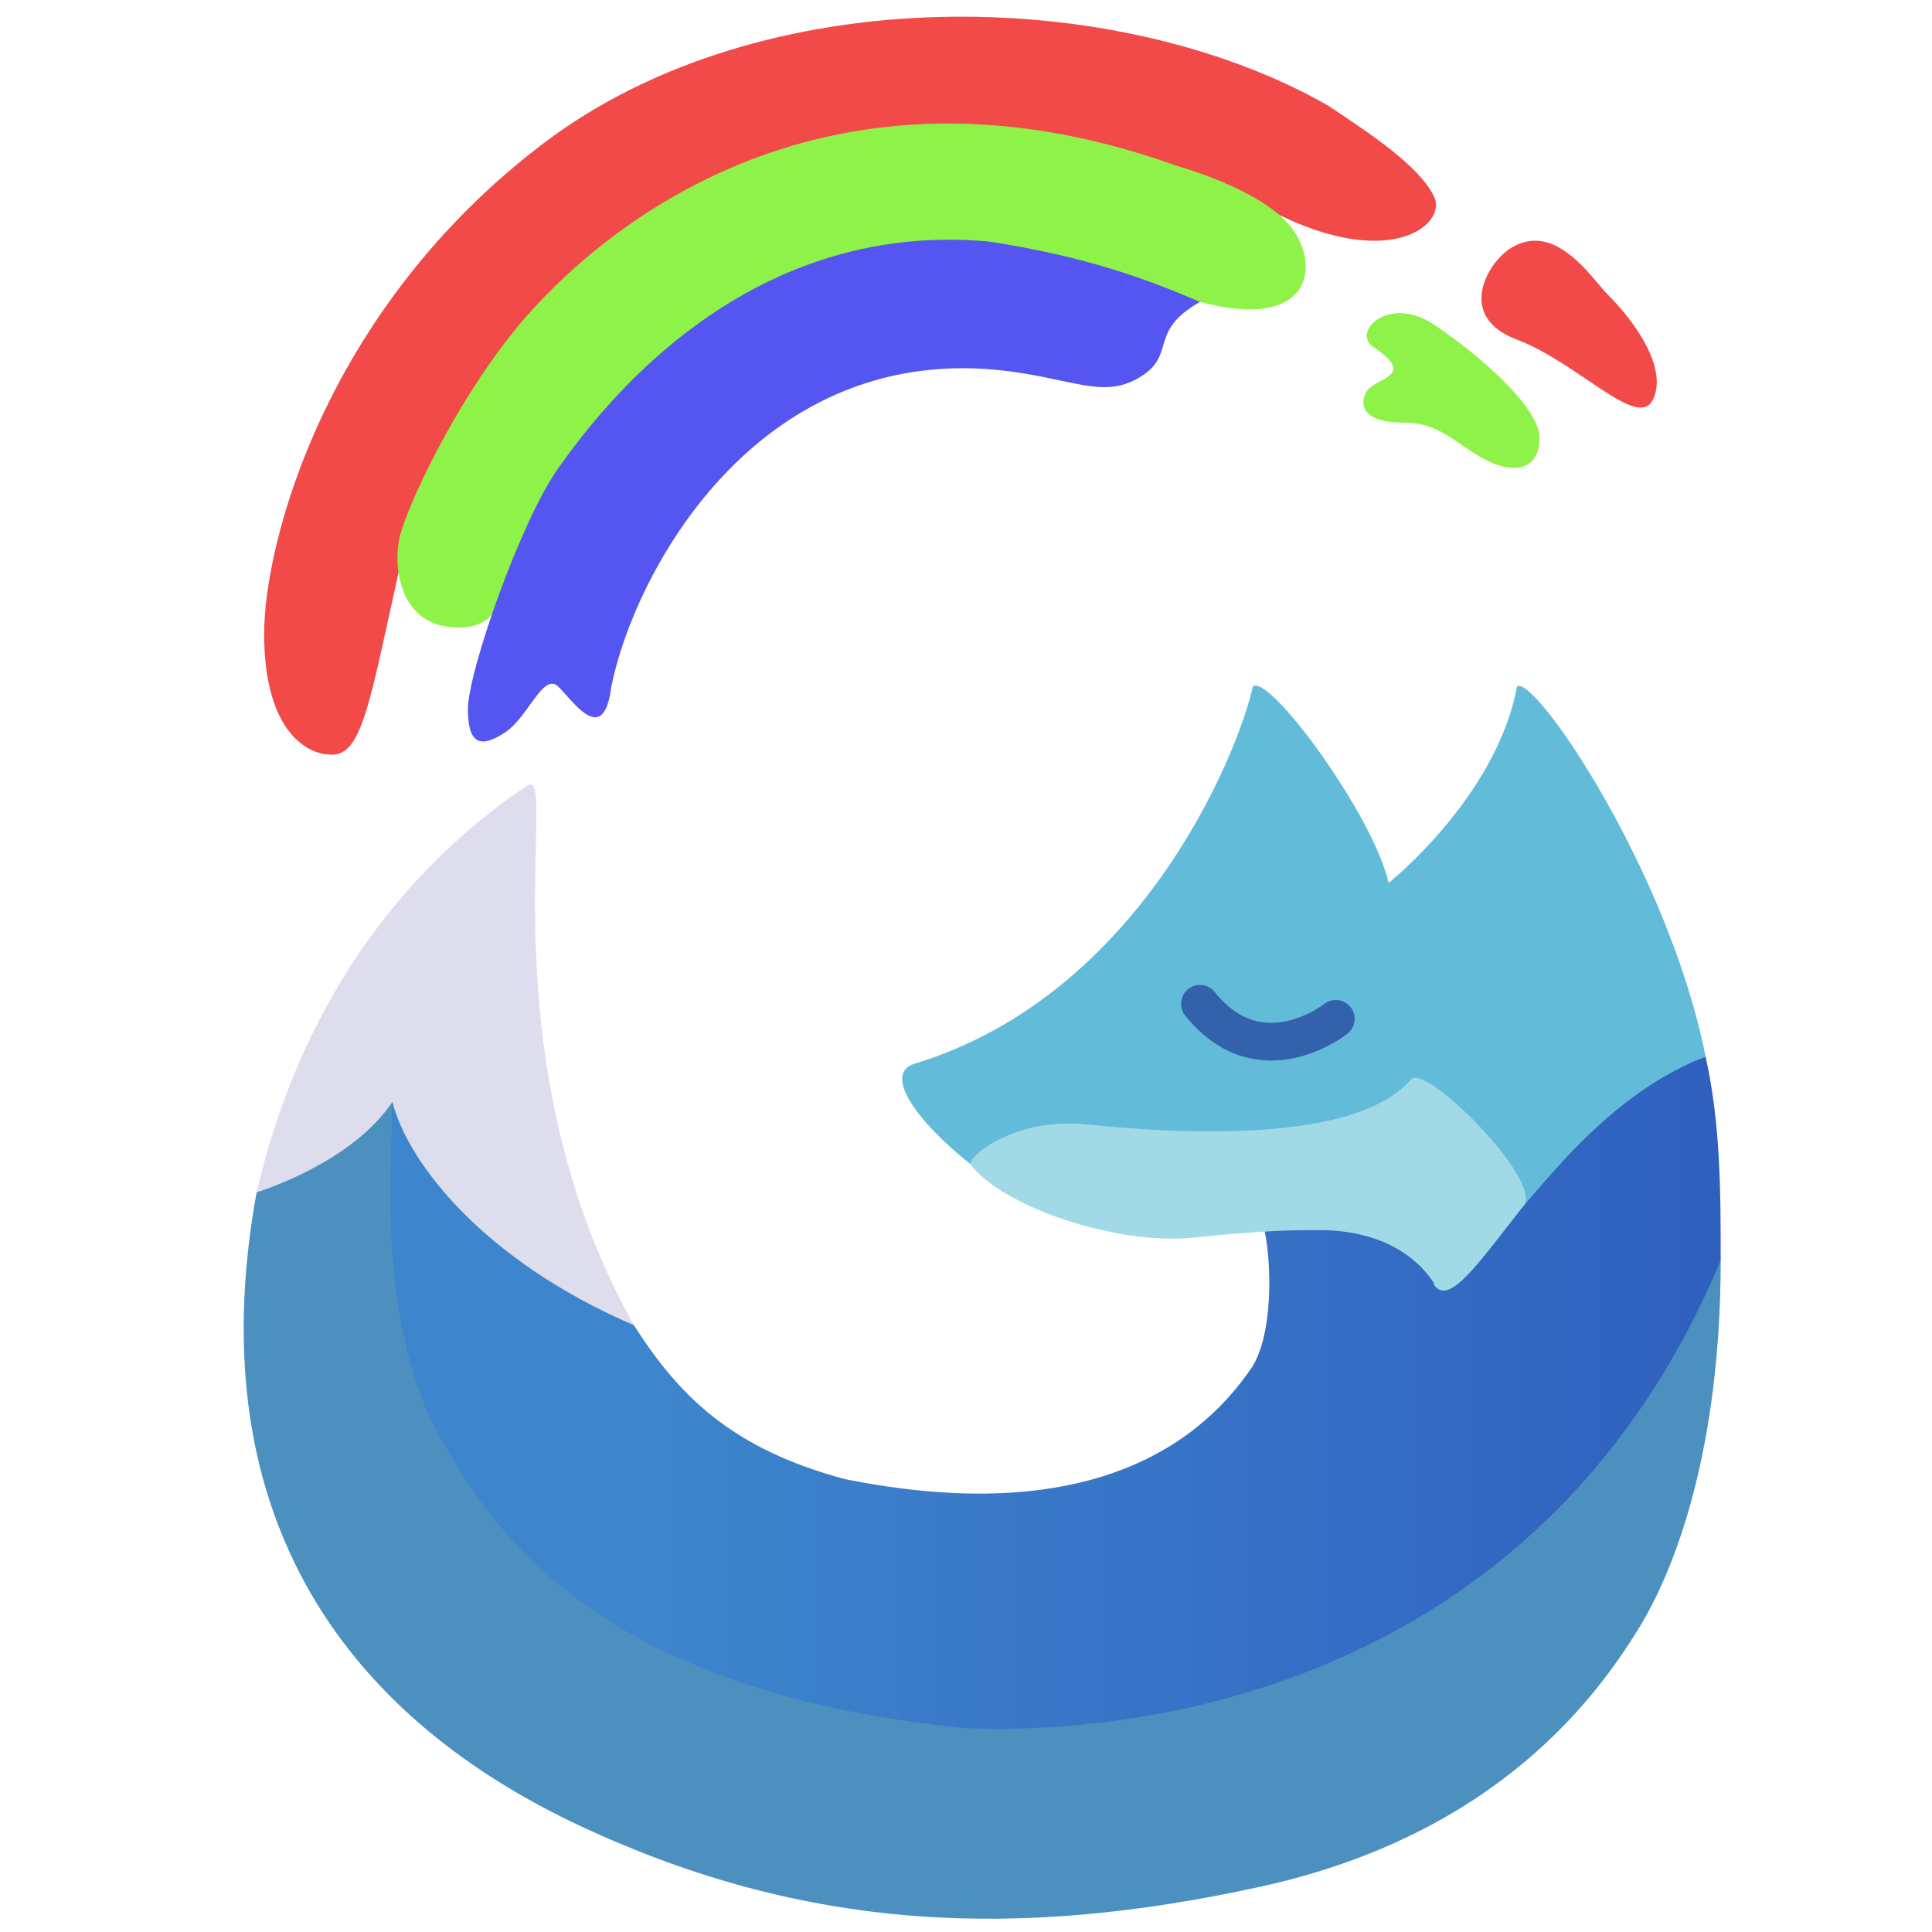
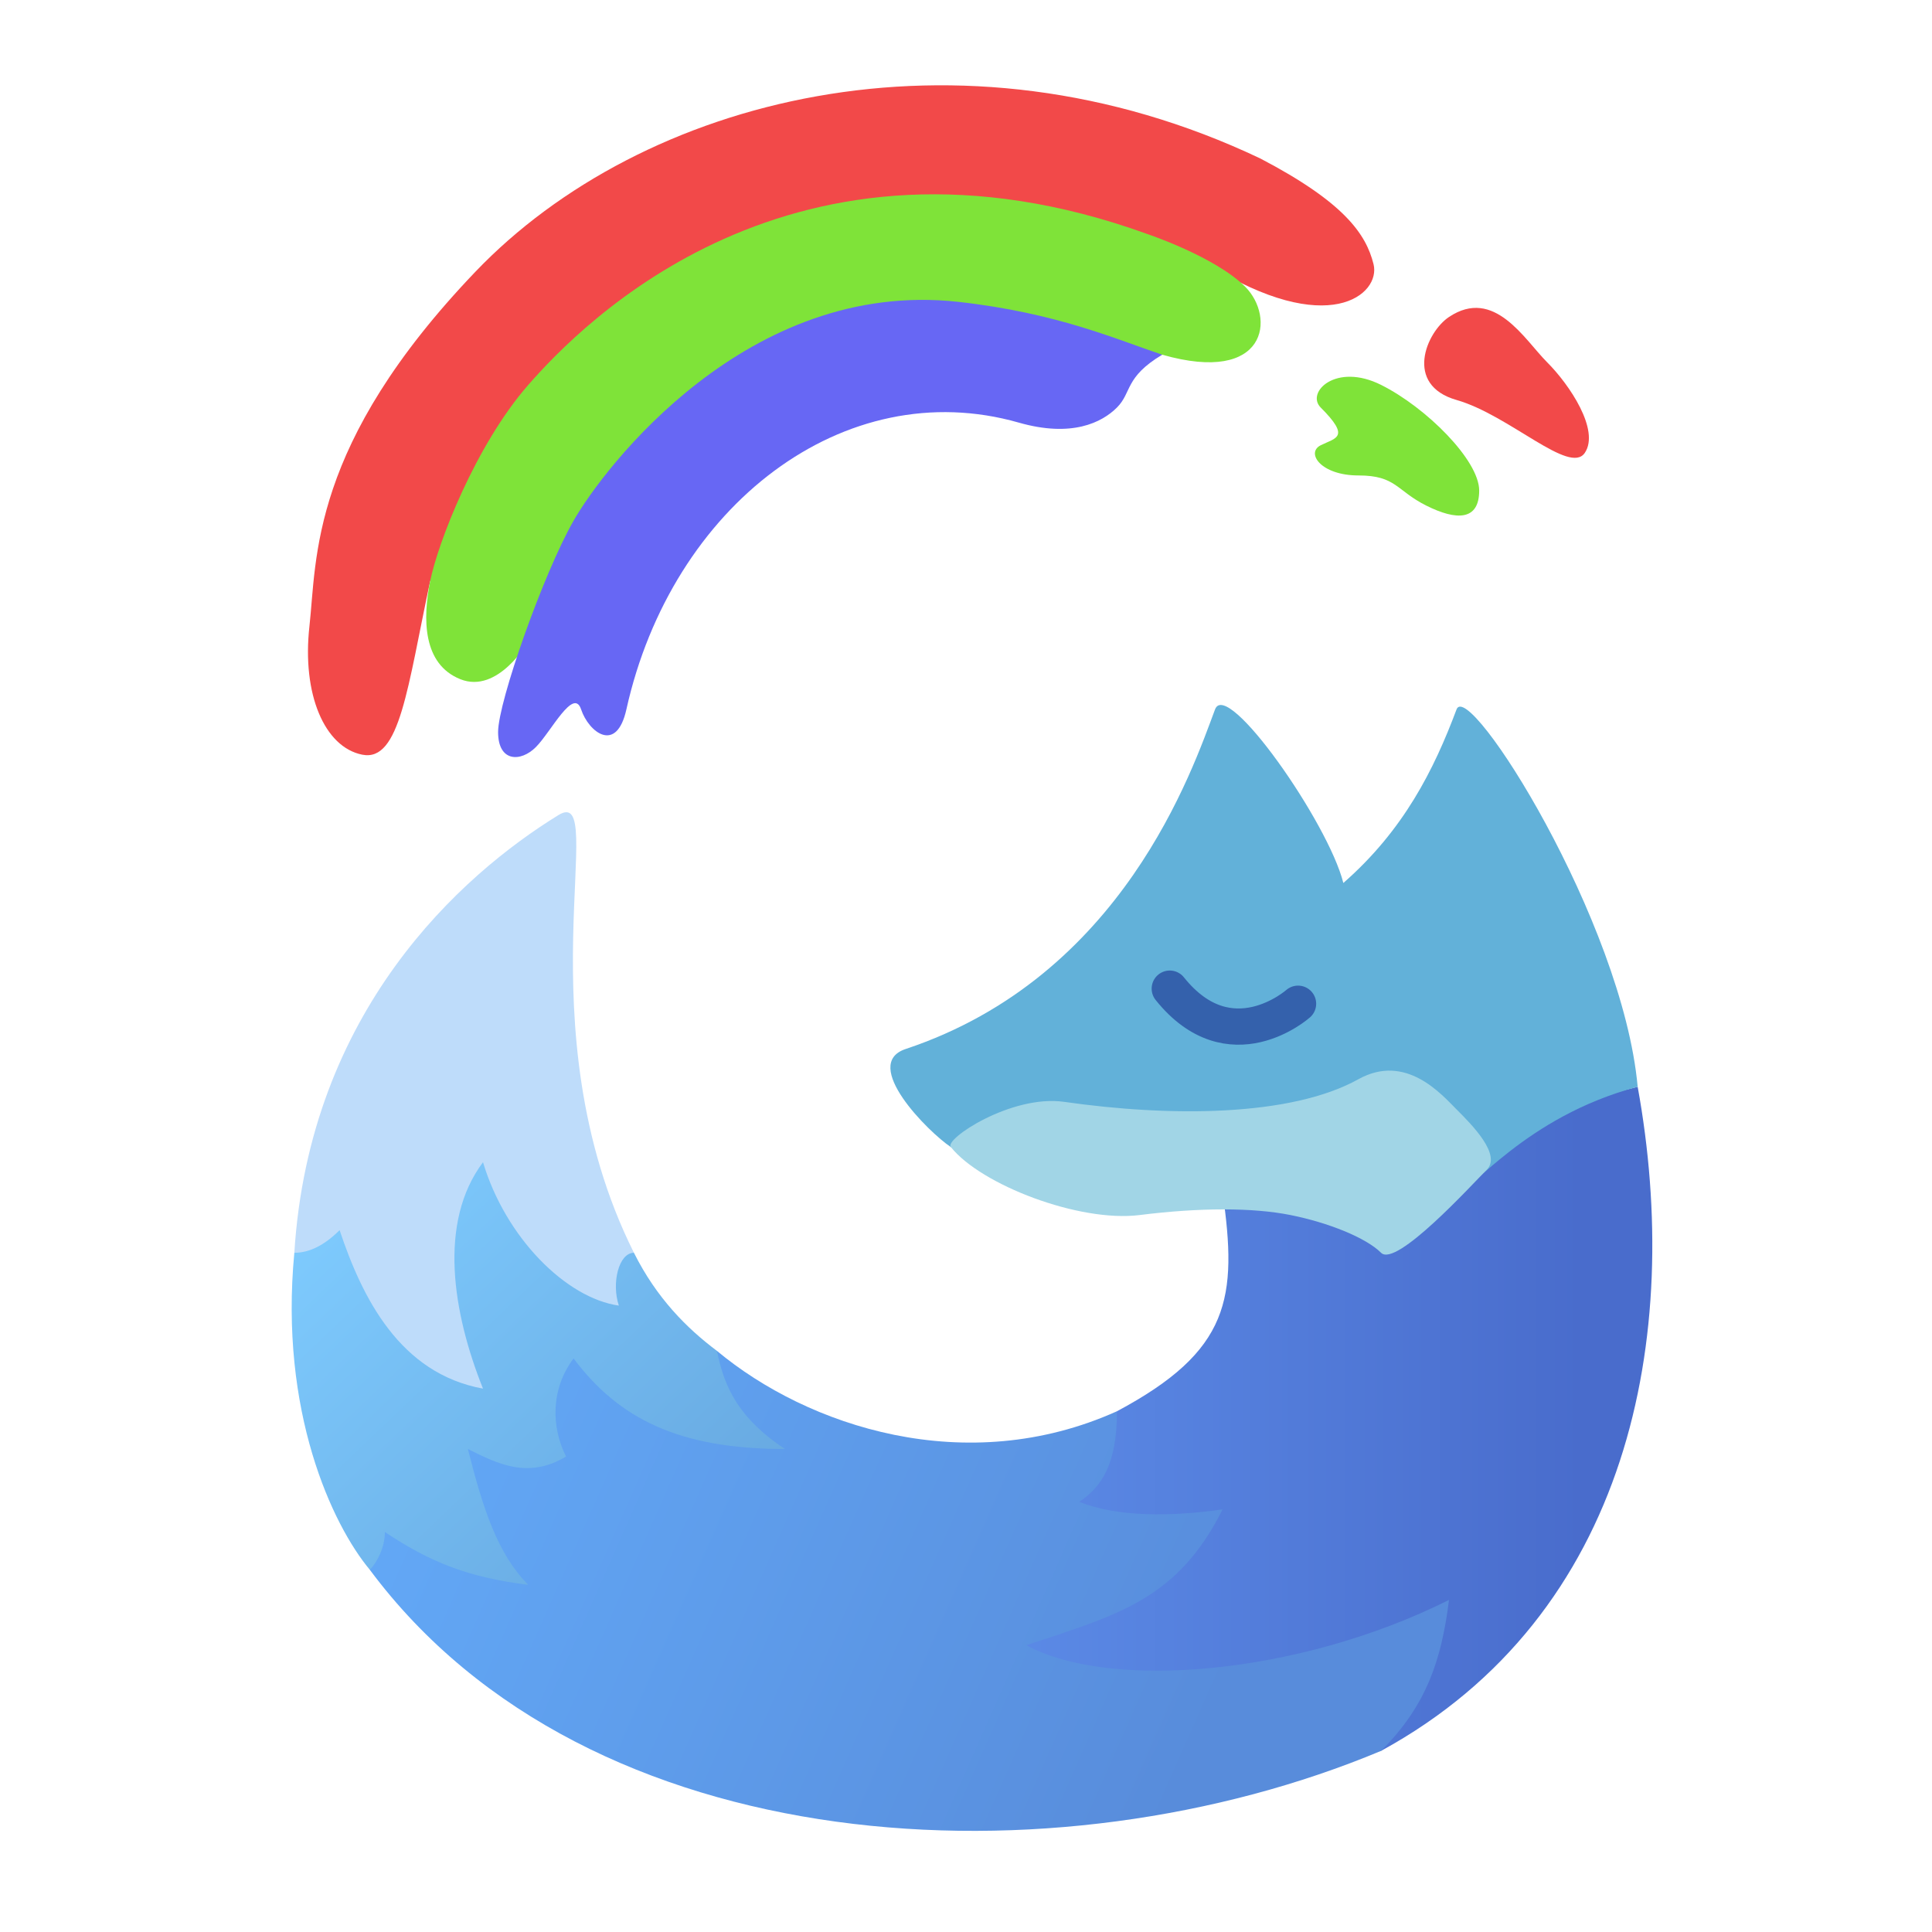
<svg xmlns="http://www.w3.org/2000/svg" width="128" height="128">
-   <linearGradient id="a" x2="1">
-     <stop offset=".2" stop-color="#3d85cc" />
-     <stop offset="1" stop-color="#3060bf" />
+   <linearGradient id="a" x2="1" y2="0">
+     <stop offset=".1" stop-color="#5b8ae6" />
+     <stop offset=".9" stop-color="#496ccc" />
  </linearGradient>
-   <path d="M114 83.5c0 12.5-3 20.5-5.5 24.5s-9 13.5-25 17-30 3-45-4S13 101 17 79l9-8 28 39z" fill="#4c90bf" />
-   <path d="M42 87.8c3 4.7 6.5 8.2 14 10.2 15 3 23-1.5 27-7.5 1.5-2.5 1.25-8 .5-10L113 70c1 4.5 1 9 1 13.5-11.5 27.5-37 31.5-50 31-25.5-2.5-32-14-35.5-20.5C25 86 26 77.5 26 72z" fill="url(#a)" />
-   <path d="M17 79c3.5-15 12-23 18-27 2-1-3 18 7 35.8C32 83.5 27 77 26 73c-2 3-6 5-9 6z" fill="#dde" />
-   <path d="M65.5 78c-3-2-7.5-6.5-5-7.5C75.5 66 82 50 83 45.5c1-1 8 8.5 9 13 3-2.5 7.5-7.5 8.5-13 1-1 10 12 12.5 24.5-9 3.5-13.5 13.5-15 12z" fill="#62bcd9" />
-   <path d="M95 85c-2-3-5.5-3.5-7.5-3.5s-3.5 0-8.5.5-12.5-2-14.7-4.84C64 76.8 67 74 72 74.5c10 1 18.5.5 21.5-3 1-1 8.5 6.5 7.5 8.31-3 3.8-5 6.8-6 5.3z" fill="#a1dae6" />
-   <path d="M88.5 67.5s-5 4-9-1" fill="none" stroke="#3461ac" stroke-width="2.5" stroke-linecap="round" />
-   <path d="M26.5 37.5C24.5 46.5 24 50 22 50s-4.5-2-4.5-8 4-21.5 18.5-32.5S74-1 88 7c3 2 6 4 7 6s-3.5 5.5-12.5 0H48zm80-18c2 2 4 5 3 7s-5-2.5-9-4-2-5-.5-6c3-2 5.5 2 6.5 3z" fill="#f24949" />
-   <path d="M78 11s5.5 1.5 7.5 4 1.5 7-6 5h-27L33 40S32.5 42 29.5 41.5s-3.5-4-3-6S30 27 34 22 53 2 78 11zm13 12c-1.5-1 1-3.5 4-1.5s7 5.5 7 7.5-1.5 2.5-3.5 1.5-3-2.5-5.5-2.5-3-1-2.5-2 3.5-1 .5-3z" fill="#8ff249" />
-   <path d="M79.5 20c-3.5 2-1.5 3.5-4 5s-4.5 0-9.5-.5C50 23 42 38 40.5 45.5c-.5 4-2.5 1-3.5 0s-2 2-3.5 3-2.5 1-2.5-1.5 3.5-12.5 6-16 12-16.5 28.5-15c6.5 1 10.5 2.5 14 4z" fill="#5555f2" />
+   <linearGradient id="b" x2="1" y2=".2">
+     <stop offset=".1" stop-color="#62a7f5" />
+     <stop offset=".9" stop-color="#588cdb" />
+   </linearGradient>
+   <linearGradient id="c" x2="1" y2="1">
+     <stop offset=".1" stop-color="#7fccff" />
+     <stop offset=".9" stop-color="#67a8e0" />
+   </linearGradient>
+   <path d="M74 93.5c7.5-4 8-7.5 7-14.5l27.5-7c3 16.5-.5 35-17 44l-29-5z" fill="url(#a)" />
+   <path d="M47.5 89.5c6 5 16.5 8.5 26.5 4 0 3.5-1 5-2.5 6 2.5 1 6 1 9.5.5-3 6-7 7-13 9 5.5 3 18 2 28-3-.5 4-1.5 7-4.5 10-21.5 9-52.5 7.5-67-12v-15z" fill="url(#b)" />
+   <path d="M42 83c1.5 3 3.5 5 5.5 6.5.5 2.5 1.5 4.5 4.5 6.5-7 0-11-2-14-6-1.5 2-1.5 4.5-.5 6.5-2.5 1.5-4.5.5-6.5-.5 1 4 2 7 4 9-4-.5-6.5-1.5-9.5-3.5 0 1-.5 2-1 2.5-2.5-3-6-10.5-5-21l12.5-9z" fill="url(#c)" />
+   <path d="M19.5 83c1-16 11-25 17.5-29 3.431-2.112-2.5 14 5 29-1 0-1.5 2-1 3.5-3.5-.5-7.5-4.5-9-9.5-3 4-2 10 0 15-5.5-1-8-6-9.5-10.5-1 1-2 1.5-3 1.5z" fill="#bedcfa" />
+   <path d="M63 76c-1.5-1-6-5.5-3-6.5 14.4-4.8 19-18.5 20.5-22.5.781-2.082 7.5 7.5 8.5 11.5 4-3.5 6-7.5 7.5-11.5.781-2.082 11 14 12 25-7.5 2-11 7-12 7z" fill="#62b1d9" />
+   <path d="M91.5 83c-1-1-3.5-2-6-2.5s-6-.5-10 0-10.5-2-12.5-4.5c-.5-.5 4-3.5 7.5-3 7 1 15 1 19.5-1.5 3.142-1.745 5.5 1 6.5 2s3 3 2 4c-1 1-6 6.5-7 5.5z" fill="#a1d5e6" />
+   <path d="M86 66.5s-4.5 4-8.5-1" fill="none" stroke="#3461ac" stroke-width="2.4" stroke-linecap="round" />
+   <path d="M28.5 38.5c-1.5 7-2 12-4.5 11.5s-4-4-3.5-8.5 0-12 11-23.5 32-17 52-7.5c5.552 2.903 7 5 7.5 7s-3 5-11 0h-31.5zM102.5 24c1.5 1.5 3.5 4.5 2.5 6s-5-2.5-8.5-3.5-2-4.5-.5-5.5c3-2 5 1.5 6.5 3z" fill="#f24949" />
+   <path d="M76 15.5s4.5 1.5 6.5 3.5 1.5 6.5-5.5 4.5h-24l-18 19s-2 3.5-4.5 2.5-2.5-4-2-6.5 3-9 6.5-13 17.5-18.5 41-10zM87.5 27c-1-1 1-3 4-1.5s6.5 5 6.5 7-1.5 2-3.5 1-2-2-4.5-2-3.5-1.5-2.5-2 2-.5 0-2.5z" fill="#7fe339" />
+   <path d="M77 23.5c-2.5 1.5-2 2.5-3 3.5s-3 2-6.5 1c-11.557-3.302-23 5.5-26 19-.659 2.965-2.5 1.5-3 0s-2 1.5-3 2.5-2.5 1-2.5-1 3-10.5 5-14 11.506-16.055 25.5-14.5c6.53.726 10.5 2.5 13.5 3.5z" fill="#6767f4" />
</svg>
